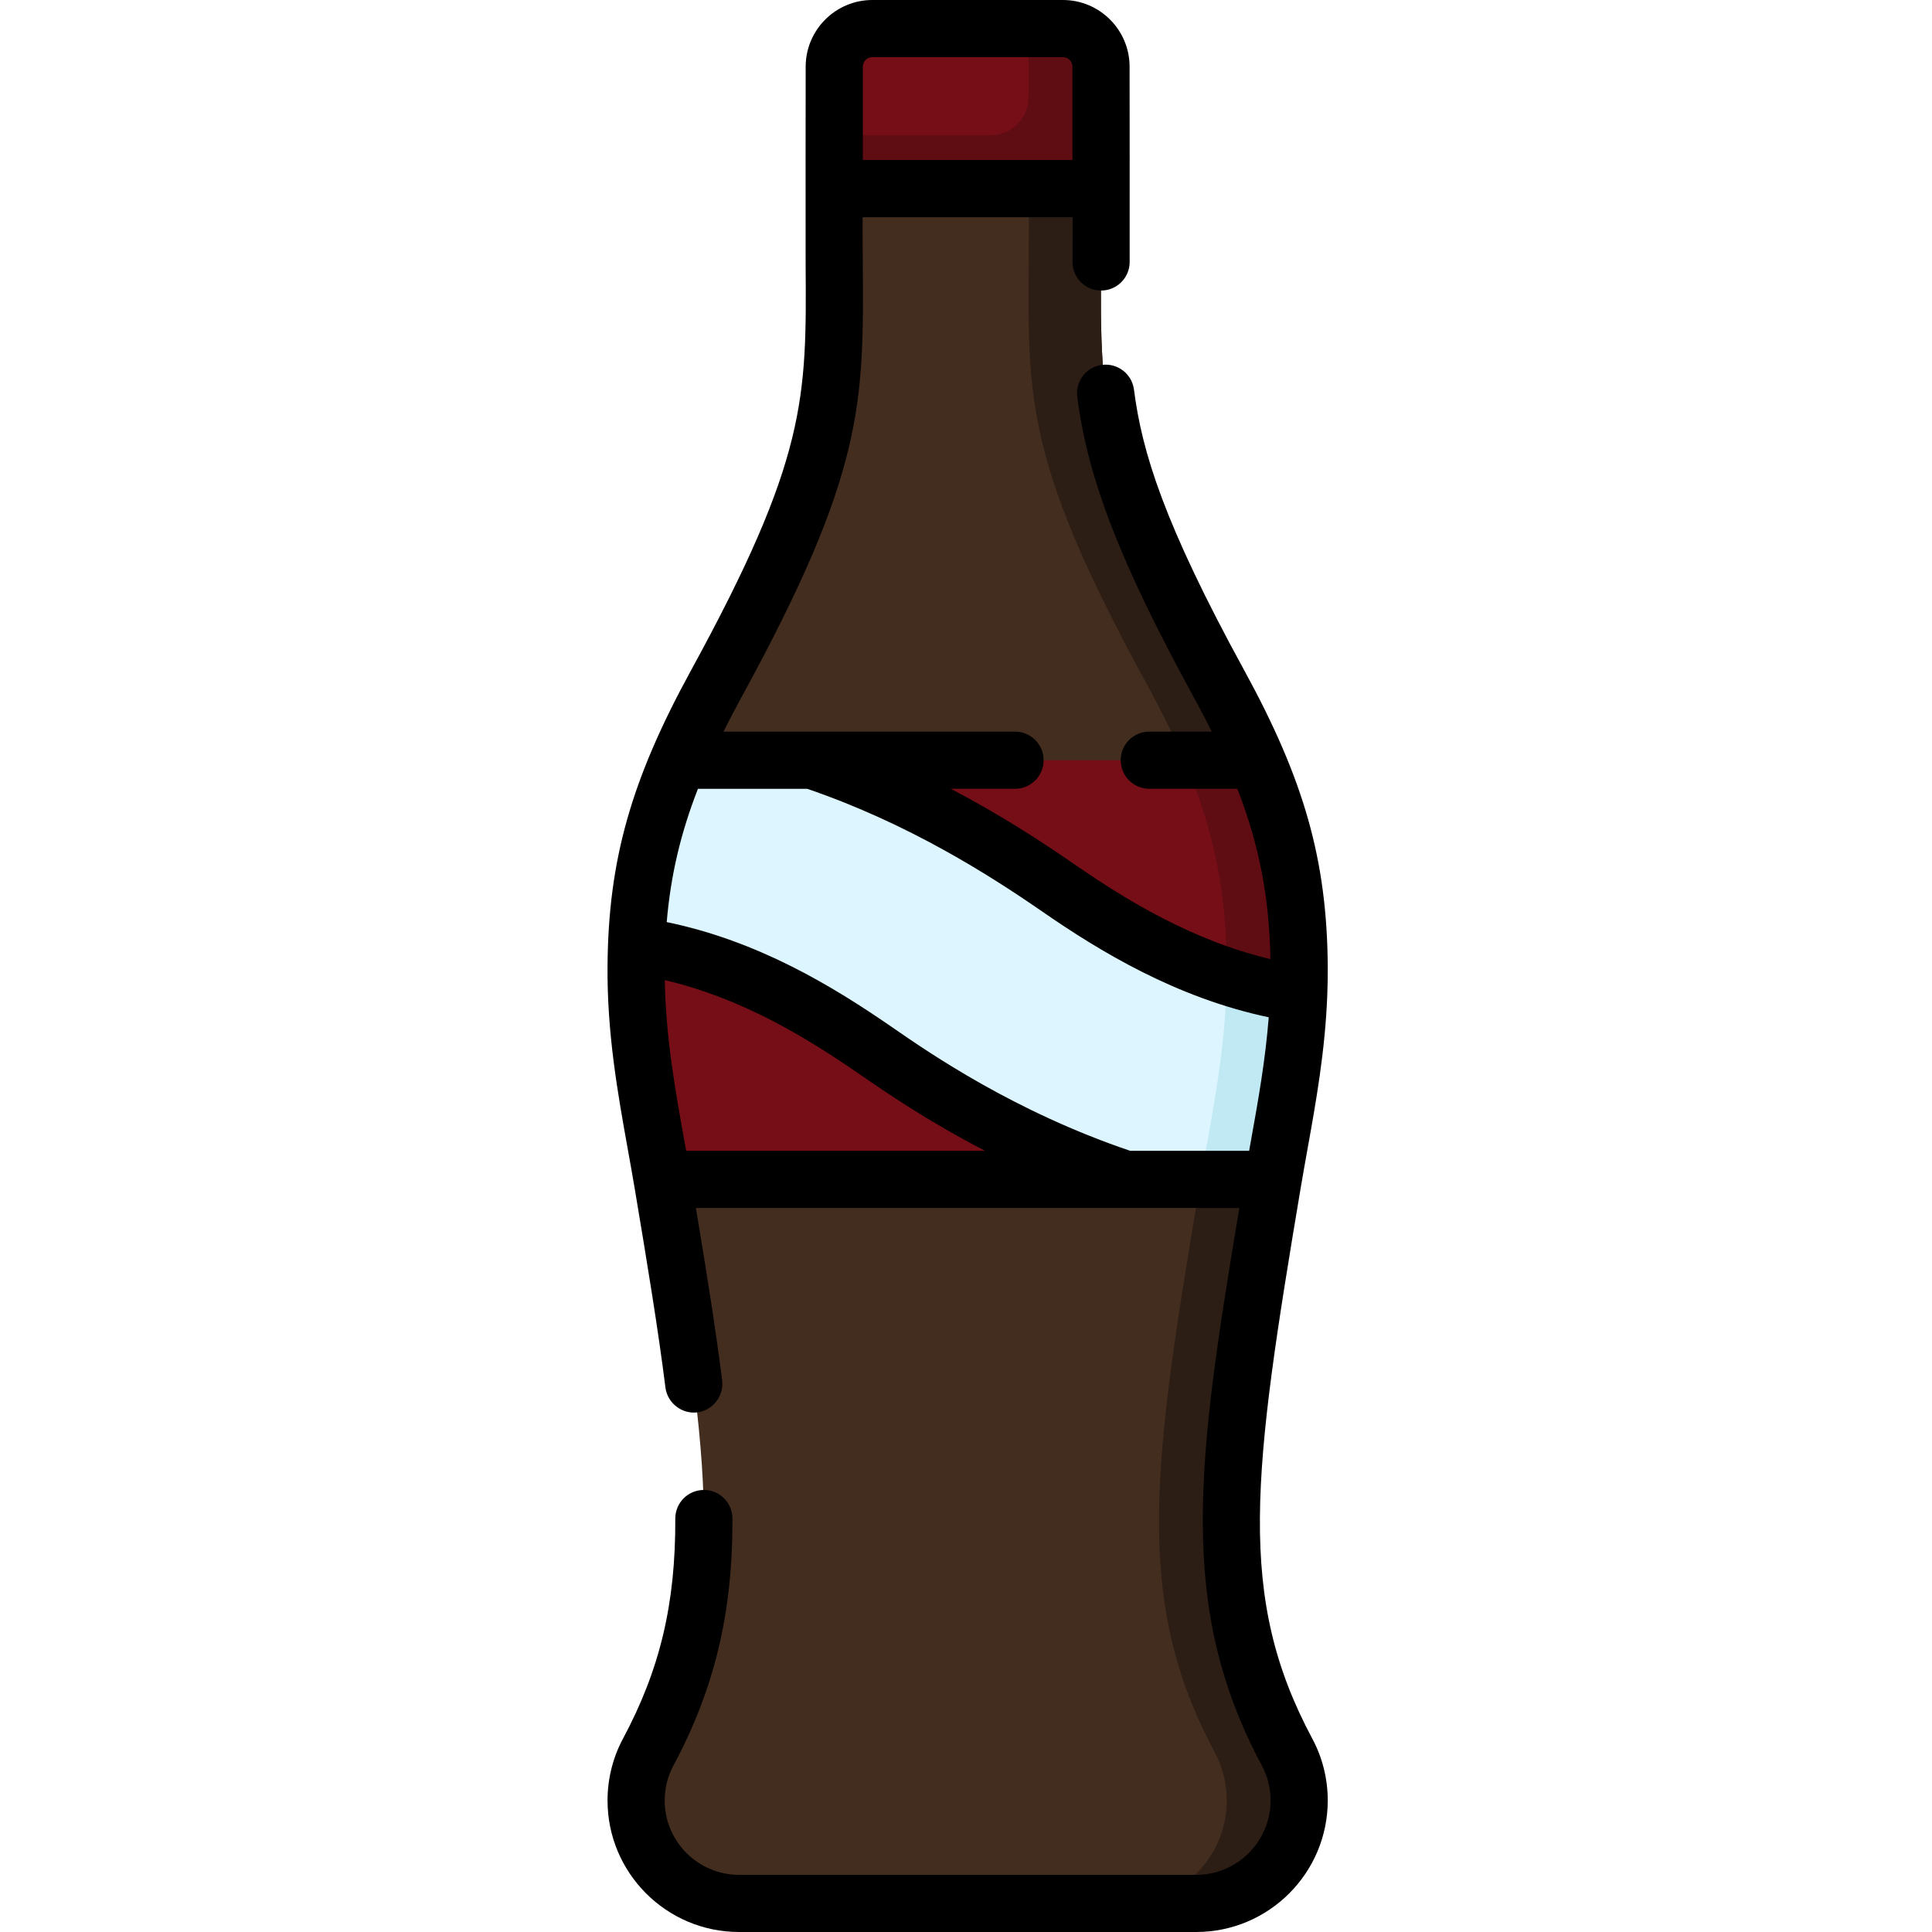
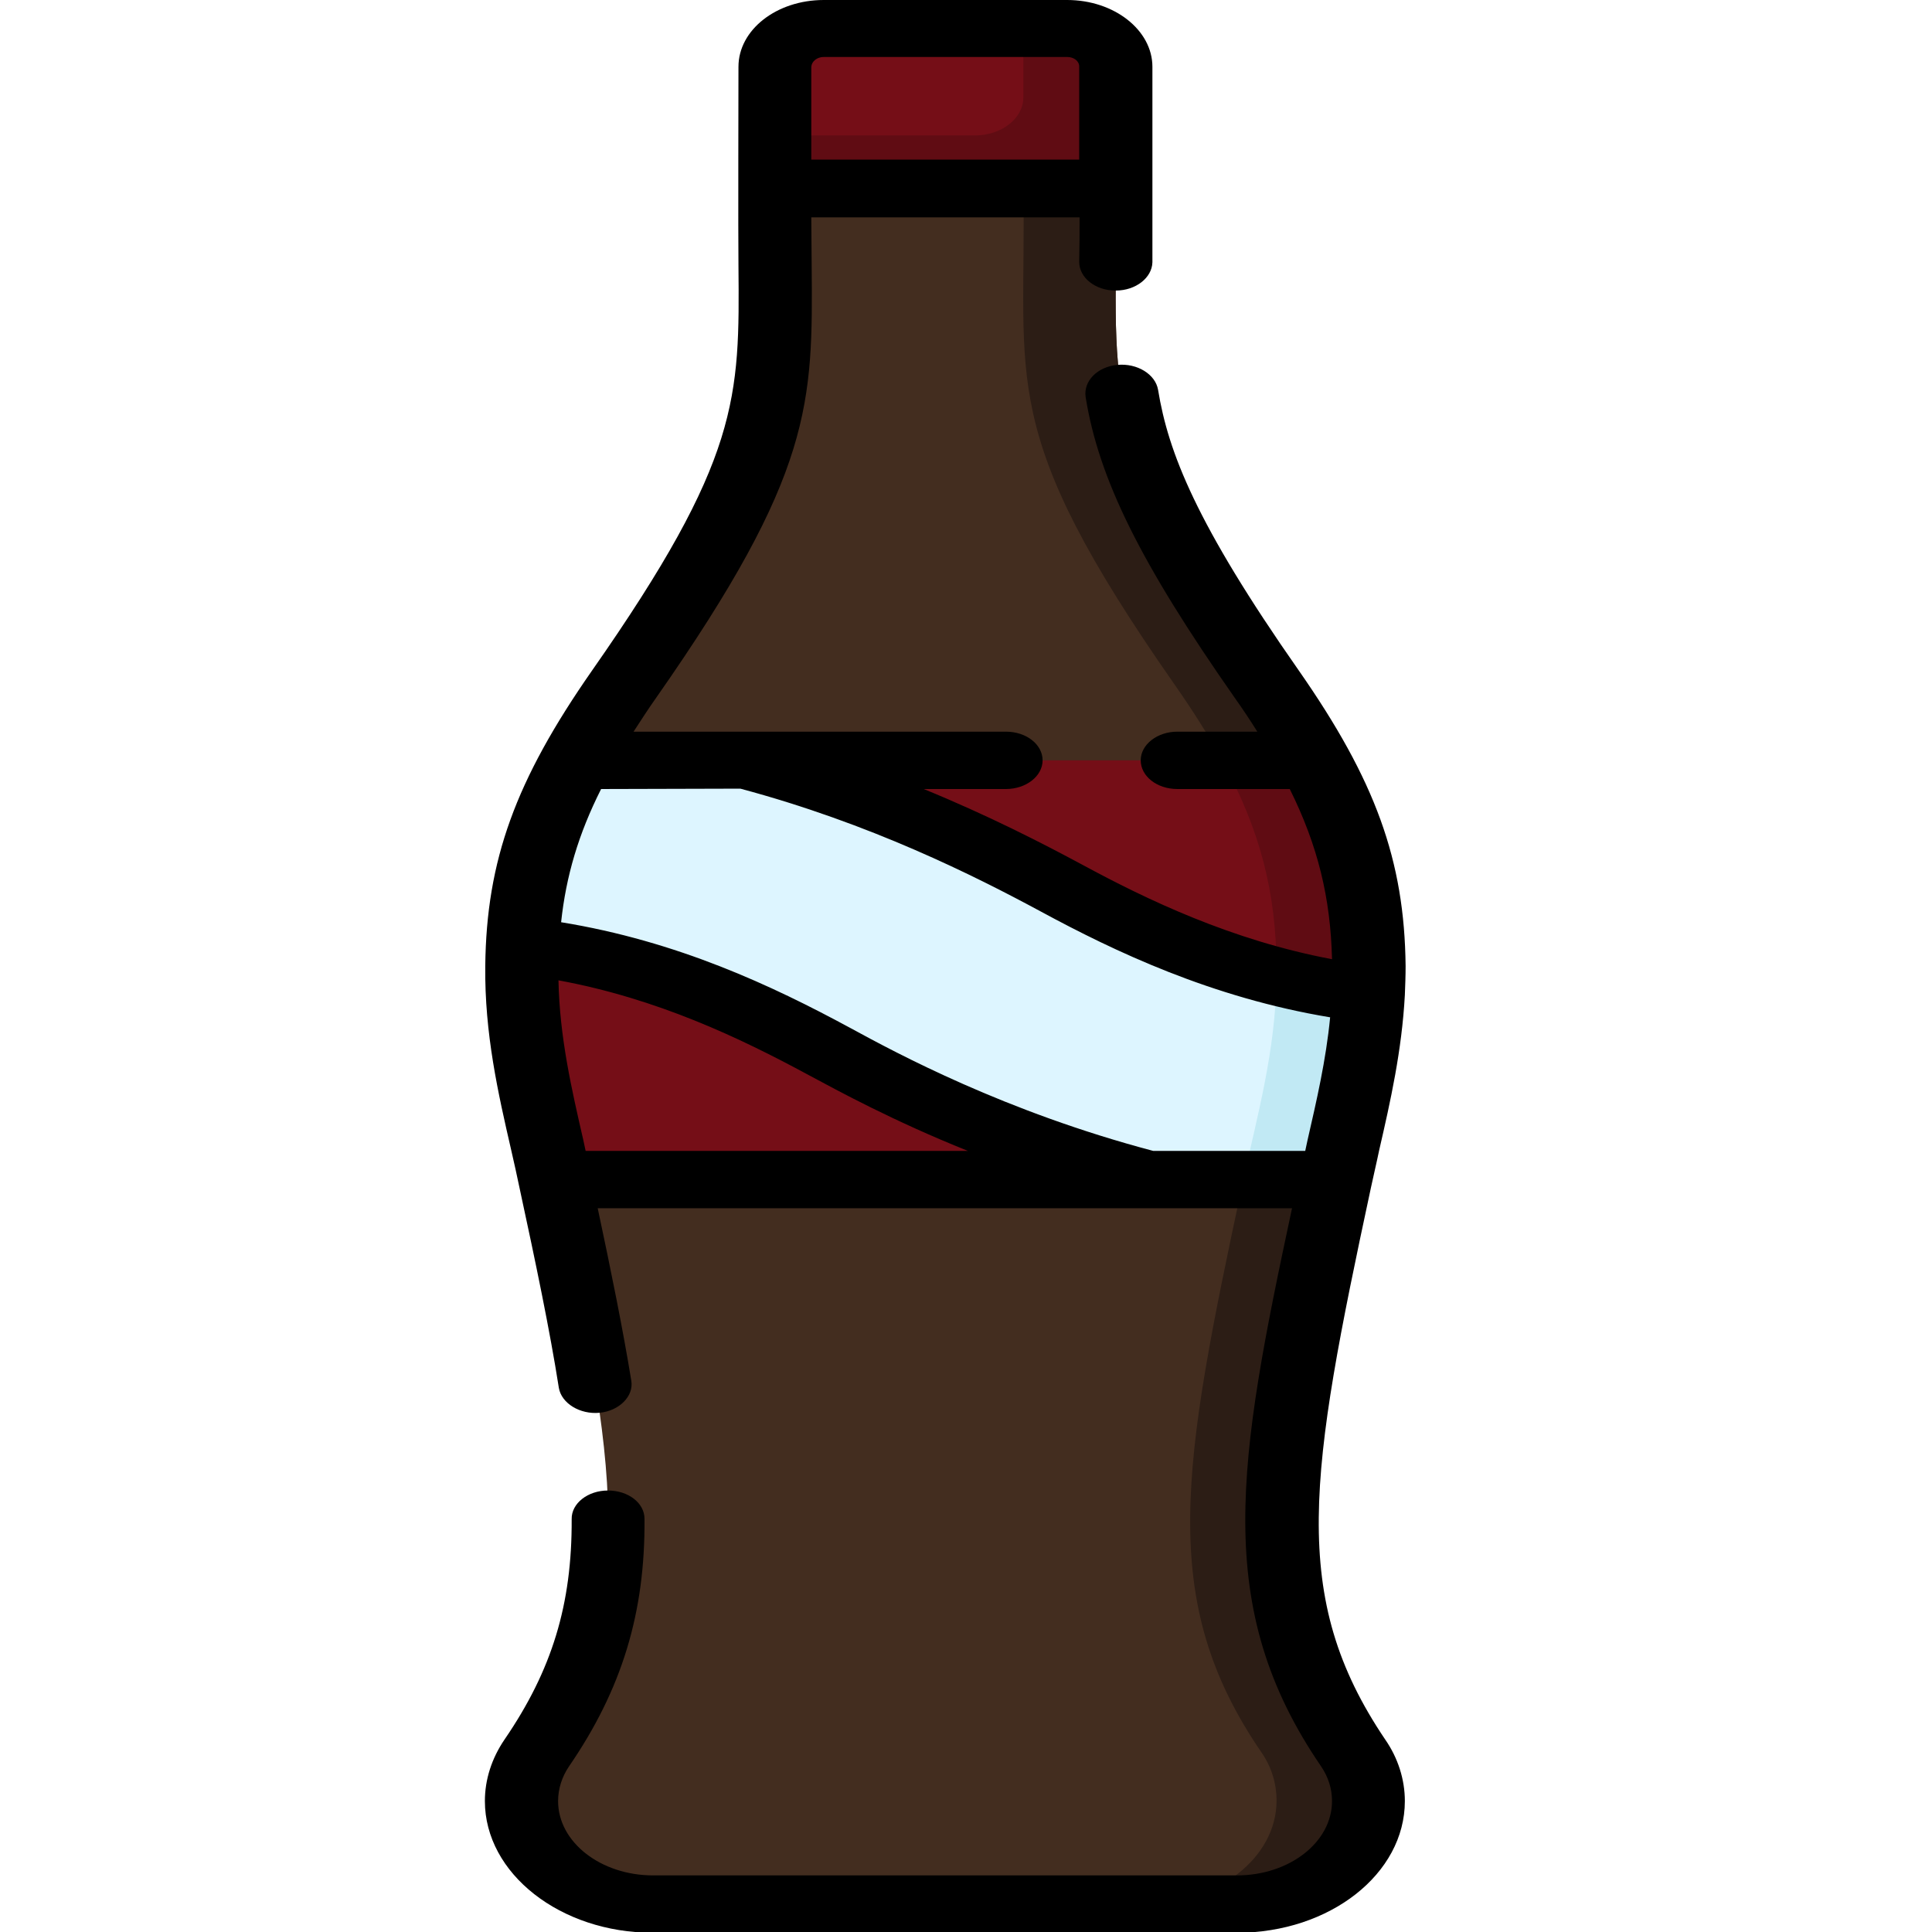
- <svg xmlns="http://www.w3.org/2000/svg" height="512px" viewBox="-160 0 511 512" width="512px" class="">
+ <svg xmlns="http://www.w3.org/2000/svg" version="1.1" id="Layer_1" x="0px" y="0px" viewBox="0 0 512 512" style="enable-background:new 0 0 512 512;" xml:space="preserve">
+   <style type="text/css">
+ 	.st0{fill:#750E17;}
+ 	.st1{fill:#432D1F;}
+ 	.st2{fill:#600C13;}
+ 	.st3{fill:#2C1D15;}
+ 	.st4{fill:#DDF5FF;}
+ 	.st5{fill:#C1E9F4;}
+ </style>
  <g>
-     <path d="m60.59 49.988v-32.316c0-5.574 4.523-10.098 10.102-10.098h50.492c5.578 0 10.098 4.52 10.098 10.098v32.316zm0 0" fill="#da2f3c" data-original="#DA2F3C" class="" style="fill:#750E17" data-old_color="#750F18" />
-     <path d="m60.59 49.988c-.715 51.629 5.723 63.621-31.305 131.281-15.492 28.309-20.996 48.578-21.207 74.73-.168 21.203 4.102 39.879 7.07 57.562 12.543 74.781 17.777 110.379-3.902 150.84-2.102 3.918-3.168 8.305-3.168 12.75 0 15.062 12.211 27.273 27.277 27.273h121.164c15.062 0 27.273-12.211 27.273-27.273 0-4.445-1.066-8.832-3.164-12.75-21.684-40.461-16.449-76.059-3.902-150.84 2.965-17.684 7.238-36.359 7.066-57.562-.207-26.152-5.715-46.422-21.207-74.73-37.027-67.66-30.59-79.652-31.305-131.281zm0 0" fill="#a77554" data-original="#A77554" class="" style="fill:#432D1F" data-old_color="#A77554" />
-     <path d="m121.184 7.574h-9.094v18.18c0 5.574-4.523 10.098-10.098 10.098h-41.402v14.137h70.691v-32.316c0-5.578-4.52-10.098-10.098-10.098zm0 0" fill="#c62430" data-original="#C62430" class="active-path" style="fill:#600C13" data-old_color="#C62430" />
-     <path d="m176.727 313.562c2.965-17.684 7.238-36.359 7.066-57.562-.207-26.152-5.715-46.422-21.207-74.73-37.027-67.66-30.59-79.652-31.305-131.281h-19.191c.715 51.629-5.723 63.621 31.305 131.281 15.492 28.309 20.996 48.578 21.207 74.73.172 21.203-4.102 39.879-7.066 57.562-12.547 74.781-17.781 110.379 3.902 150.84 2.098 3.914 3.164 8.305 3.164 12.75 0 15.062-12.211 27.273-27.273 27.273h19.191c15.062 0 27.273-12.211 27.273-27.273 0-4.445-1.066-8.832-3.164-12.75-21.68-40.461-16.449-76.059-3.902-150.84zm0 0" fill="#915431" data-original="#915431" class="" style="fill:#2C1D15" data-old_color="#36241A" />
-     <path d="m8.078 256c-.168 20.805 3.938 39.168 6.895 56.551h161.926c2.957-17.383 7.062-35.746 6.895-56.551-.156-19.523-3.266-35.773-11.277-54.531h-153.156c-8.012 18.758-11.125 35.008-11.281 54.531zm0 0" fill="#da2f3c" data-original="#DA2F3C" class="" style="fill:#750E17" data-old_color="#750F18" />
-     <path d="m172.516 201.469h-19.191c8.012 18.758 11.121 35.004 11.277 54.531.168 20.805-3.938 39.168-6.895 56.551h19.191c2.957-17.383 7.062-35.746 6.895-56.551-.156-19.523-3.266-35.773-11.277-54.531zm0 0" fill="#c62430" data-original="#C62430" class="active-path" style="fill:#600C13" data-old_color="#C62430" />
-     <path d="m120.109 235.398c-16.375-11.312-38.309-24.852-65.41-33.93h-35.34c-7.266 17.008-10.492 31.961-11.148 49.152 25.391 3.688 46.219 15.953 63.648 28 10.152 7.016 33.633 23.223 65.914 33.934h39.125c2.602-15.309 6.094-31.379 6.777-49.203-25.738-3.848-47.145-16.602-63.566-27.953zm0 0" fill="#ddf5ff" data-original="#DDF5FF" class="" />
-     <path d="m177.605 308.484c2.648-14.957 5.488-29.918 6.07-45.133-6.656-.996-13.02-2.594-19.086-4.605-.191 19.68-4.059 37.191-6.883 53.805h19.191c.23-1.355.469-2.711.707-4.066.145-.801-.055.309 0 0zm0 0" fill="#c1e9f4" data-original="#C1E9F4" />
-     <path d="m184.195 314.816c.551-3.285 1.145-6.602 1.75-9.965 2.332-12.984 4.73-26.355 5.297-41.137 0-.012 0-.02 0-.031.098-2.539.145-5.117.125-7.746-.227-28.004-6.227-49.227-22.137-78.305-21.34-38.996-27.113-57.938-29.215-74.383-.531-4.148-4.324-7.078-8.473-6.555-4.148.531-7.082 4.324-6.551 8.477 2.777 21.758 11.457 44.113 30.949 79.734 1.691 3.09 3.25 6.074 4.703 8.984h-16.57c-4.184 0-7.574 3.391-7.574 7.574s3.391 7.574 7.574 7.574h23.336c5.887 15.102 8.465 28.949 8.77 45.141-20.82-4.961-38.391-15.77-51.766-25.012-8.438-5.832-19.555-13.121-32.941-20.129h17.023c4.184 0 7.574-3.391 7.574-7.574s-3.391-7.574-7.574-7.574h-77.27c1.453-2.91 3.012-5.895 4.703-8.984 32.605-59.582 32.477-78.016 32.219-114.738-.023-3.879-.055-8.09-.043-12.605h55.664c.008 3.949-.012 7.77-.043 11.809-.027 4.18 3.34 7.598 7.523 7.625h.055c4.156 0 7.543-3.355 7.57-7.52.035-5.066-.02-51.805-.02-51.805 0-9.742-7.93-17.672-17.672-17.672h-50.492c-9.746 0-17.676 7.93-17.676 17.672 0 0-.055 46.602-.012 52.605.246 35.172.355 51.223-30.363 107.359-15.91 29.074-21.91 50.297-22.137 78.305-.145 17.941 2.688 33.688 5.422 48.914.605 3.363 1.203 6.676 1.754 9.961 3.336 19.891 6.254 37.602 8.172 52.906.516 4.094 4.363 7.09 8.457 6.574 4.098-.516 7.086-4.363 6.574-8.461-1.699-13.535-4.145-28.797-6.961-45.707h144.023c-11.238 67.238-16.594 105.672 6.008 147.852 1.484 2.766 2.266 5.941 2.266 9.172 0 10.863-8.836 19.699-19.699 19.699h-121.164c-10.863 0-19.703-8.836-19.703-19.699 0-3.23.785-6.402 2.27-9.172 10.949-20.438 15.789-40.664 15.684-65.582-.016-4.172-3.402-7.543-7.57-7.543-.012 0-.023 0-.031 0-4.184.016-7.562 3.422-7.543 7.605.09 22.566-4.062 40.02-13.895 58.363-2.656 4.965-4.062 10.609-4.062 16.324 0 19.219 15.633 34.852 34.848 34.852h121.164c19.219 0 34.852-15.633 34.852-34.852 0-5.715-1.406-11.363-4.062-16.324-20.215-37.727-15.852-70.055-3.109-146.008.551-3.285-12.742 75.953 0 0zm-113.508-299.668h50.496c1.391 0 2.523 1.133 2.523 2.523v24.742h-55.543v-24.742c0-1.391 1.133-2.523 2.523-2.523zm-17.273 193.891c26.934 9.207 48.473 22.977 62.387 32.594 15.148 10.465 35.34 22.777 59.922 27.957-.879 11.363-2.805 22.105-4.688 32.586-.168.938-.332 1.867-.5 2.805h-31.512c-30.723-10.391-53.195-25.914-62.855-32.59-16.195-11.191-35.82-23.039-59.98-28.027 1.027-12.176 3.609-23.355 8.273-35.32h28.953zm-32.578 93.137c-2.418-13.457-4.906-27.34-5.164-42.434 20.441 4.77 37.57 15.219 51.883 25.109 6.254 4.32 17.602 12.16 32.996 20.129h-79.215c-.164-.934-.332-1.863-.5-2.805zm0 0" data-original="#000000" />
+     <path class="st0" d="M205.4,50V17.7c0-5.6,5.8-10.1,12.9-10.1h64.5c7.1,0,12.9,4.5,12.9,10.1V50H205.4z" />
+     <path class="st1" d="M205.4,50c-0.9,51.6,7.3,63.6-40,131.3c-19.8,28.3-26.8,48.6-27.1,74.7c-0.2,21.2,5.2,39.9,9,57.6   c16,74.8,22.7,110.4-5,150.8c-2.7,3.9-4,8.3-4,12.8c0,15.1,15.6,27.3,34.9,27.3h154.8c19.2,0,34.8-12.2,34.8-27.3   c0-4.4-1.4-8.8-4-12.8c-27.7-40.5-21-76.1-5-150.8c3.8-17.7,9.2-36.4,9-57.6c-0.3-26.2-7.3-46.4-27.1-74.7   c-47.3-67.7-39.1-79.7-40-131.3H205.4z" />
+     <path class="st2" d="M282.8,7.6h-11.6v18.2c0,5.6-5.8,10.1-12.9,10.1h-52.9V50h90.3V17.7C295.7,12.1,289.9,7.6,282.8,7.6z" />
+     <path class="st3" d="M353.8,313.6c3.8-17.7,9.2-36.4,9-57.6c-0.3-26.2-7.3-46.4-27.1-74.7c-47.3-67.7-39.1-79.7-40-131.3h-24.5   c0.9,51.6-7.3,63.6,40,131.3c19.8,28.3,26.8,48.6,27.1,74.7c0.2,21.2-5.2,39.9-9,57.6c-16,74.8-22.7,110.4,5,150.8   c2.7,3.9,4,8.3,4,12.8c0,15.1-15.6,27.3-34.8,27.3h24.5c19.2,0,34.8-12.2,34.8-27.3c0-4.4-1.4-8.8-4-12.8   C331.1,423.9,337.7,388.3,353.8,313.6z" />
+     <path class="st0" d="M138.3,256c-0.2,20.8,5,39.2,8.8,56.6H354c3.8-17.4,9-35.7,8.8-56.6c-0.2-19.5-4.2-35.8-14.4-54.5H152.7   C142.5,220.2,138.5,236.5,138.3,256z" />
+     <path class="st2" d="M348.4,201.5h-24.5c10.2,18.8,14.2,35,14.4,54.5c0.2,20.8-5,39.2-8.8,56.6H354c3.8-17.4,9-35.7,8.8-56.6   C362.6,236.5,358.6,220.2,348.4,201.5z" />
+     <path class="st4" d="M281.4,235.4c-20.9-11.3-48.9-24.9-83.6-33.9h-45.2c-9.3,17-13.4,32-14.2,49.2c32.4,3.7,59.1,16,81.3,28   c13,7,43,23.2,84.2,33.9h50c3.3-15.3,7.8-31.4,8.7-49.2C329.8,259.5,302.4,246.8,281.4,235.4z" />
+     <path class="st5" d="M354.9,308.5c3.4-15,7-29.9,7.8-45.1c-8.5-1-16.6-2.6-24.4-4.6c-0.2,19.7-5.2,37.2-8.8,53.8H354   C354.3,311.2,354.6,309.8,354.9,308.5C355.1,307.7,354.8,308.8,354.9,308.5z" />
+     <path d="M363.3,314.8c0.7-3.3,1.5-6.6,2.2-10c3-13,6-26.4,6.8-41.1c0,0,0,0,0,0c0.1-2.5,0.2-5.1,0.2-7.7c-0.3-28-8-49.2-28.3-78.3   c-27.3-39-34.6-57.9-37.3-74.4c-0.7-4.1-5.5-7.1-10.8-6.6c-5.3,0.5-9,4.3-8.4,8.5c3.5,21.8,14.6,44.1,39.5,79.7   c2.2,3.1,4.2,6.1,6,9H312c-5.3,0-9.7,3.4-9.7,7.6s4.3,7.6,9.7,7.6h29.8c7.5,15.1,10.8,28.9,11.2,45.1c-26.6-5-49.1-15.8-66.1-25   c-10.8-5.8-25-13.1-42.1-20.1h21.8c5.3,0,9.7-3.4,9.7-7.6s-4.3-7.6-9.7-7.6h-98.7c1.9-2.9,3.8-5.9,6-9   c41.7-59.6,41.5-78,41.2-114.7c0-3.9-0.1-8.1-0.1-12.6h71.1c0,3.9,0,7.8-0.1,11.8c0,4.2,4.3,7.6,9.6,7.6h0.1c5.3,0,9.6-3.4,9.7-7.5   c0-5.1,0-51.8,0-51.8c0-9.7-10.1-17.7-22.6-17.7h-64.5c-12.5,0-22.6,7.9-22.6,17.7c0,0-0.1,46.6,0,52.6   c0.3,35.2,0.5,51.2-38.8,107.4c-20.3,29.1-28,50.3-28.3,78.3c-0.2,17.9,3.4,33.7,6.9,48.9c0.8,3.4,1.5,6.7,2.2,10   c4.3,19.9,8,37.6,10.4,52.9c0.7,4.1,5.6,7.1,10.8,6.6c5.2-0.5,9.1-4.4,8.4-8.5c-2.2-13.5-5.3-28.8-8.9-45.7h184   c-14.4,67.2-21.2,105.7,7.7,147.9c1.9,2.8,2.9,5.9,2.9,9.2c0,10.9-11.3,19.7-25.2,19.7H173.1c-13.9,0-25.2-8.8-25.2-19.7   c0-3.2,1-6.4,2.9-9.2c14-20.4,20.2-40.7,20-65.6c0-4.2-4.3-7.5-9.7-7.5c0,0,0,0,0,0c-5.3,0-9.7,3.4-9.6,7.6   c0.1,22.6-5.2,40-17.8,58.4c-3.4,5-5.2,10.6-5.2,16.3c0,19.2,20,34.9,44.5,34.9h154.8c24.6,0,44.5-15.6,44.5-34.9   c0-5.7-1.8-11.4-5.2-16.3C341.5,423.1,347,390.8,363.3,314.8C364,311.5,347,390.8,363.3,314.8z M218.3,15.1h64.5   c1.8,0,3.2,1.1,3.2,2.5v24.7h-71V17.7C215.1,16.3,216.5,15.1,218.3,15.1z M196.2,209c34.4,9.2,61.9,23,79.7,32.6   c19.4,10.5,45.2,22.8,76.6,28c-1.1,11.4-3.6,22.1-6,32.6c-0.2,0.9-0.4,1.9-0.6,2.8h-40.3c-39.3-10.4-68-25.9-80.3-32.6   c-20.7-11.2-45.8-23-76.6-28c1.3-12.2,4.6-23.4,10.6-35.3L196.2,209L196.2,209z M154.6,302.2c-3.1-13.5-6.3-27.3-6.6-42.4   c26.1,4.8,48,15.2,66.3,25.1c8,4.3,22.5,12.2,42.2,20.1H155.2C155,304,154.8,303.1,154.6,302.2z" />
  </g>
</svg>
